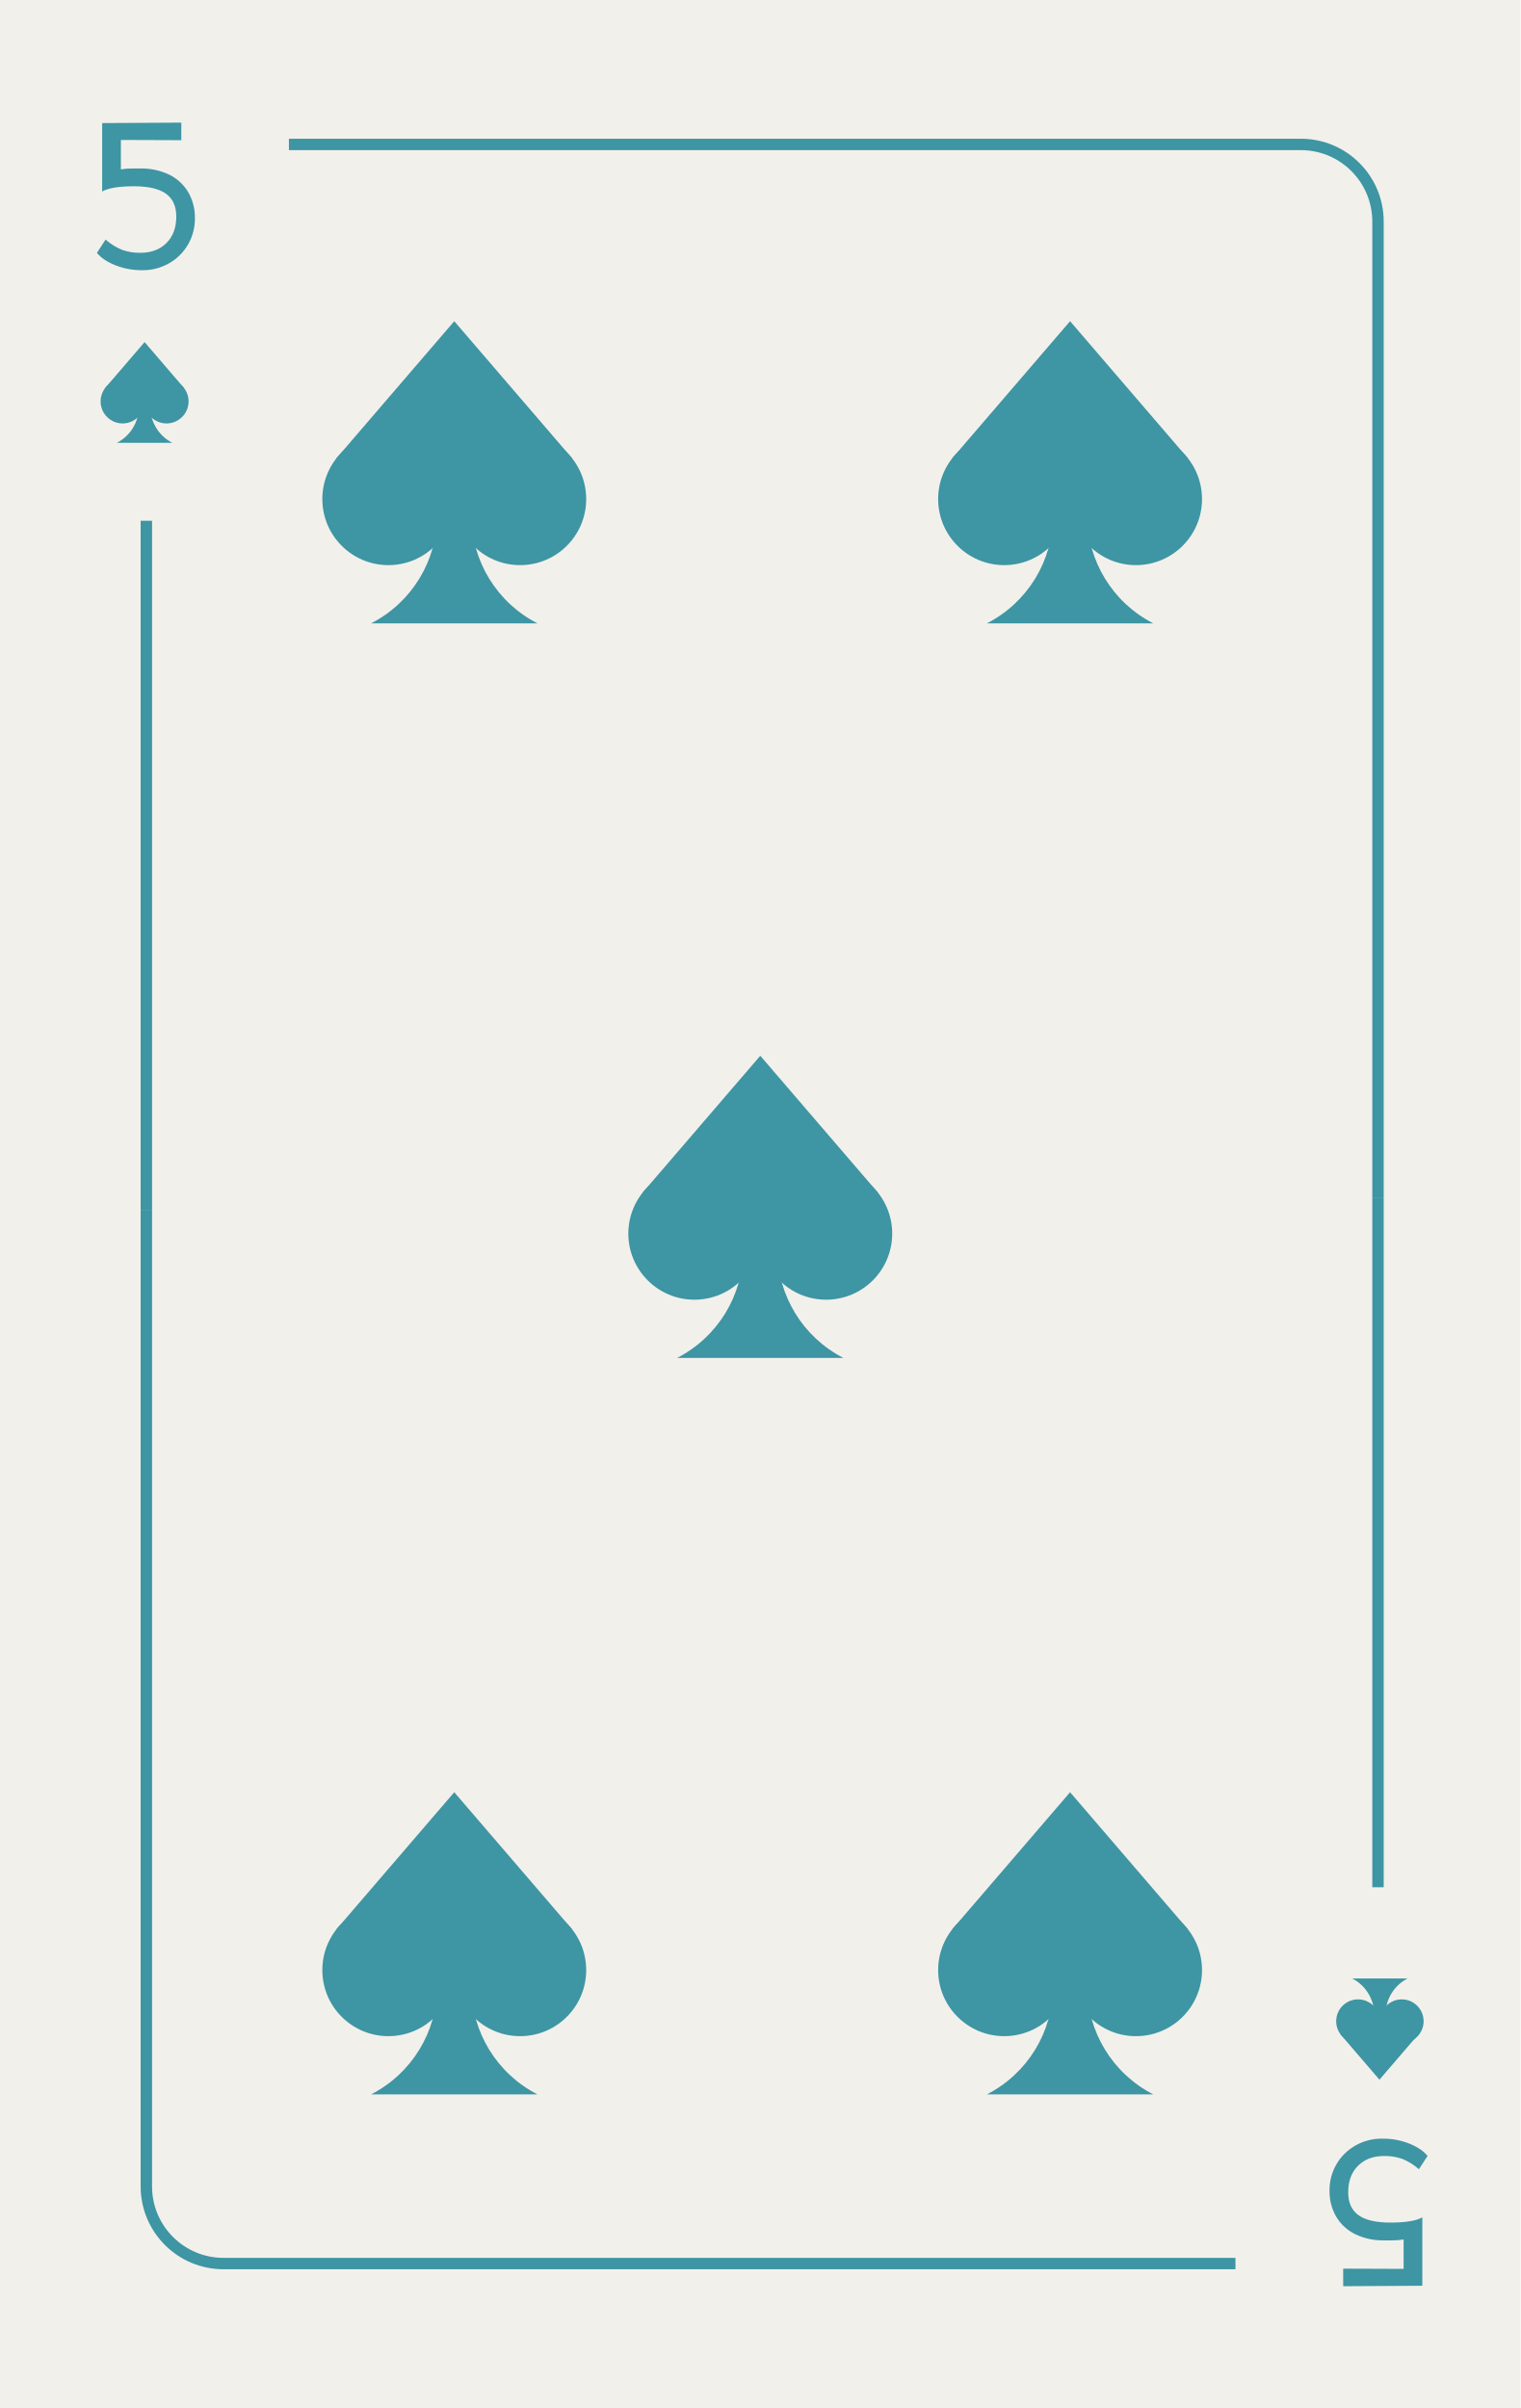
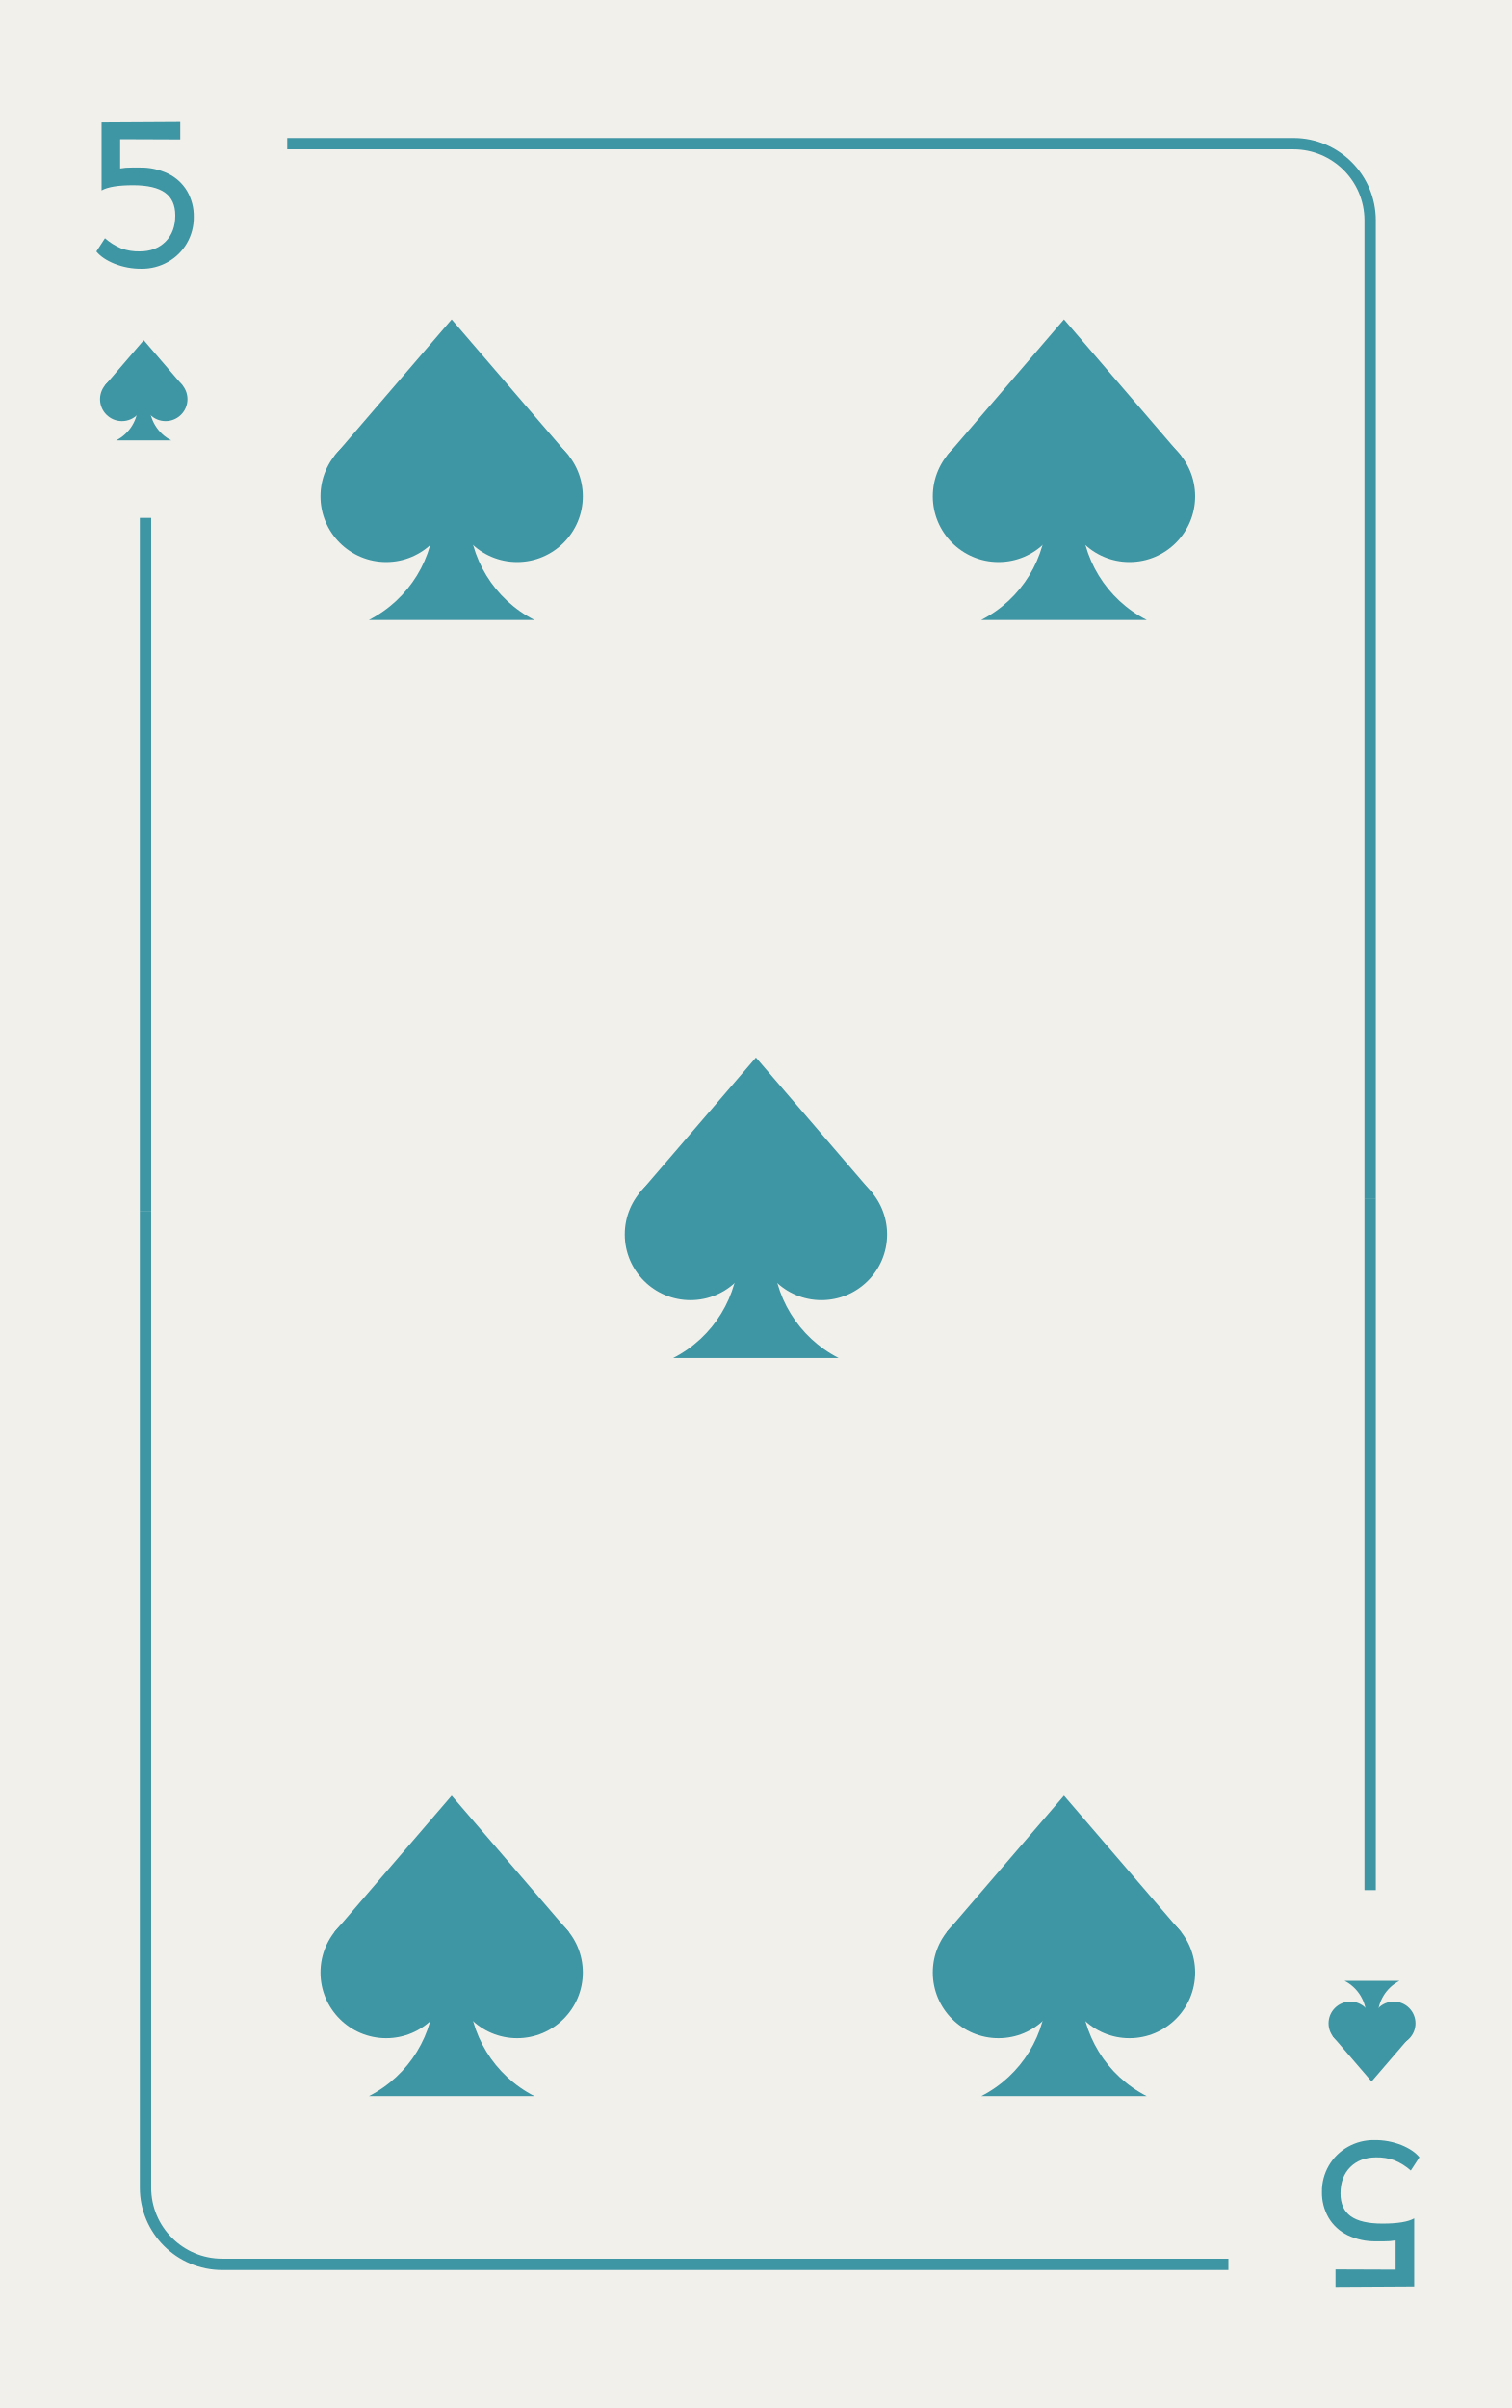
- <svg xmlns="http://www.w3.org/2000/svg" viewBox="0 0 800 1267">
+ <svg xmlns="http://www.w3.org/2000/svg" viewBox="0 0 800 1274">
  <defs>
    <style>.cls-1{fill:#f2f0eb;}.cls-2{fill:#3e95a3;}</style>
  </defs>
  <g id="Layer_2" data-name="Layer 2">
-     <rect class="cls-1" width="800" height="1267" />
+     <rect class="cls-1" width="800" height="1274" />
  </g>
  <g id="Layer_1" data-name="Layer 1">
    <polygon class="cls-2" points="96.75 204.07 76.07 210.66 55.39 204.07 76.07 180 96.75 204.07" />
    <circle class="cls-2" cx="64.52" cy="211.2" r="11.59" />
    <circle class="cls-2" cx="87.62" cy="211.2" r="11.59" />
    <path class="cls-2" d="M90.66,233H61.47a21.27,21.27,0,0,0,11.59-18.94V205h6v9.06A21.28,21.28,0,0,0,90.66,233Z" />
    <polygon class="cls-2" points="301.05 241.21 239 260.98 176.95 241.21 239 169 301.05 241.21" />
    <circle class="cls-2" cx="204.35" cy="262.59" r="34.76" />
    <circle class="cls-2" cx="273.65" cy="262.59" r="34.76" />
    <path class="cls-2" d="M282.79,328H195.21A63.84,63.84,0,0,0,230,271.17V244H248v27.17A63.84,63.84,0,0,0,282.79,328Z" />
    <polygon class="cls-2" points="625.04 241.21 563 260.98 500.95 241.21 563 169 625.04 241.21" />
    <circle class="cls-2" cx="528.35" cy="262.59" r="34.76" />
    <circle class="cls-2" cx="597.65" cy="262.59" r="34.76" />
    <path class="cls-2" d="M606.79,328H519.21A63.84,63.84,0,0,0,554,271.17V244H572v27.17A63.84,63.84,0,0,0,606.79,328Z" />
-     <polygon class="cls-2" points="462.05 627.71 400 647.48 337.95 627.71 400 555.5 462.05 627.71" />
-     <circle class="cls-2" cx="365.35" cy="649.09" r="34.76" />
-     <circle class="cls-2" cx="434.65" cy="649.09" r="34.76" />
-     <path class="cls-2" d="M443.79,714.5H356.21A63.84,63.84,0,0,0,391,657.67V630.5H409v27.17a63.84,63.84,0,0,0,34.76,56.83Z" />
-     <polygon class="cls-2" points="301.05 1015.21 239 1034.98 176.95 1015.21 239 943 301.05 1015.21" />
-     <circle class="cls-2" cx="204.35" cy="1036.59" r="34.76" />
-     <circle class="cls-2" cx="273.65" cy="1036.59" r="34.76" />
-     <path class="cls-2" d="M282.79,1102H195.21A63.84,63.84,0,0,0,230,1045.17V1018H248v27.17A63.84,63.84,0,0,0,282.79,1102Z" />
-     <polygon class="cls-2" points="625.04 1015.21 563 1034.98 500.95 1015.21 563 943 625.04 1015.21" />
-     <circle class="cls-2" cx="528.35" cy="1036.59" r="34.76" />
-     <circle class="cls-2" cx="597.65" cy="1036.59" r="34.76" />
-     <path class="cls-2" d="M606.79,1102H519.21A63.84,63.84,0,0,0,554,1045.17V1018H572v27.17A63.84,63.84,0,0,0,606.79,1102Z" />
-     <polygon class="cls-2" points="705.08 1070.18 725.76 1063.59 746.45 1070.18 725.76 1094.25 705.08 1070.18" />
-     <circle class="cls-2" cx="737.5" cy="1063.5" r="11.5" />
-     <circle class="cls-2" cx="714.5" cy="1063.5" r="11.5" />
-     <path class="cls-2" d="M711.45,1041h29.09A21.27,21.27,0,0,0,729,1059.91V1069h-6v-9.09A21.26,21.26,0,0,0,711.45,1041Z" />
+     <polygon class="cls-2" points="462.05 631.71 400 651.48 337.95 631.71 400 559.5 462.05 631.71" />
+     <circle class="cls-2" cx="365.35" cy="653.09" r="34.76" />
+     <circle class="cls-2" cx="434.65" cy="653.09" r="34.76" />
+     <path class="cls-2" d="M443.79,718.5H356.21A63.84,63.84,0,0,0,391,661.67V634.5H409v27.17a63.84,63.84,0,0,0,34.76,56.83Z" />
+     <polygon class="cls-2" points="301.05 1022.21 239 1041.98 176.95 1022.21 239 950 301.05 1022.21" />
+     <circle class="cls-2" cx="204.35" cy="1043.59" r="34.76" />
+     <circle class="cls-2" cx="273.65" cy="1043.59" r="34.76" />
+     <path class="cls-2" d="M282.79,1109H195.21A63.84,63.84,0,0,0,230,1052.17V1025H248v27.17A63.84,63.84,0,0,0,282.79,1109Z" />
+     <polygon class="cls-2" points="625.04 1022.21 563 1041.98 500.95 1022.21 563 950 625.04 1022.21" />
+     <circle class="cls-2" cx="528.35" cy="1043.59" r="34.76" />
+     <circle class="cls-2" cx="597.65" cy="1043.59" r="34.76" />
+     <path class="cls-2" d="M606.79,1109H519.21A63.84,63.84,0,0,0,554,1052.17V1025H572v27.17A63.84,63.84,0,0,0,606.79,1109Z" />
+     <polygon class="cls-2" points="705.08 1077.18 725.76 1070.59 746.45 1077.18 725.76 1101.25 705.08 1077.18" />
+     <circle class="cls-2" cx="737.5" cy="1070.5" r="11.5" />
+     <circle class="cls-2" cx="714.5" cy="1070.5" r="11.5" />
+     <path class="cls-2" d="M711.45,1048h29.09A21.27,21.27,0,0,0,729,1066.91V1076h-6v-9.09A21.26,21.26,0,0,0,711.45,1048Z" />
    <path class="cls-2" d="M60.59,139.53q-6.48-2.64-9.6-6.48l4.56-7a30.93,30.93,0,0,0,8.64,5.4,27.22,27.22,0,0,0,9.72,1.56q8.52,0,13.68-5.16T92.75,114q0-8.16-5.4-12.06T70.55,98q-12,0-16.8,2.76v-36l41.64-.24v9.24l-31.8-.12V89.13a33.3,33.3,0,0,1,6.12-.48h4.2A33.4,33.4,0,0,1,89,91.89a23.71,23.71,0,0,1,10,9.18,26.32,26.32,0,0,1,3.54,13.74,27,27,0,0,1-3.66,13.92,26.72,26.72,0,0,1-10,9.84,27.68,27.68,0,0,1-14,3.6A37.84,37.84,0,0,1,60.59,139.53Z" />
-     <rect class="cls-2" x="74" y="274" width="6" height="363" />
-     <path class="cls-2" d="M728,630h-6V116.54A37.58,37.58,0,0,0,684.46,79H152V73H684.46A43.59,43.59,0,0,1,728,116.54Z" />
-     <path class="cls-2" d="M741.48,1127.88q6.48,2.64,9.6,6.48l-4.56,7a30.93,30.93,0,0,0-8.64-5.4,27.22,27.22,0,0,0-9.72-1.56q-8.52,0-13.68,5.16t-5.16,13.92q0,8.16,5.4,12.06t16.8,3.9q12,0,16.8-2.76v36l-41.64.24v-9.24l31.8.12v-15.48a33.3,33.3,0,0,1-6.12.48h-4.2a33.4,33.4,0,0,1-15.12-3.24,23.71,23.71,0,0,1-10-9.18,26.32,26.32,0,0,1-3.54-13.74,27,27,0,0,1,3.66-13.92,26.72,26.72,0,0,1,10-9.84,27.68,27.68,0,0,1,14-3.6A37.84,37.84,0,0,1,741.48,1127.88Z" />
-     <rect class="cls-2" x="722" y="630" width="6" height="363" />
-     <path class="cls-2" d="M650,1194H117.54A43.59,43.59,0,0,1,74,1150.46V637h6v513.46A37.58,37.58,0,0,0,117.54,1188H650Z" />
+     <rect class="cls-2" x="74" y="274" width="6" height="367" />
+     <path class="cls-2" d="M728,634h-6V116.54A37.58,37.58,0,0,0,684.46,79H152V73H684.46A43.59,43.59,0,0,1,728,116.54Z" />
+     <path class="cls-2" d="M741.48,1134.88q6.48,2.64,9.6,6.48l-4.56,7a30.93,30.93,0,0,0-8.64-5.4,27.22,27.22,0,0,0-9.72-1.56q-8.52,0-13.68,5.16t-5.16,13.92q0,8.16,5.4,12.06t16.8,3.9q12,0,16.8-2.76v36l-41.64.24v-9.24l31.8.12v-15.48a33.3,33.3,0,0,1-6.12.48h-4.2a33.4,33.4,0,0,1-15.12-3.24,23.71,23.71,0,0,1-10-9.18,26.32,26.32,0,0,1-3.54-13.74,27,27,0,0,1,3.66-13.92,26.72,26.72,0,0,1,10-9.84,27.68,27.68,0,0,1,14-3.6A37.84,37.84,0,0,1,741.48,1134.88Z" />
+     <rect class="cls-2" x="722" y="634" width="6" height="366" />
+     <path class="cls-2" d="M650,1201H117.54A43.59,43.59,0,0,1,74,1157.46V641h6v516.46A37.58,37.58,0,0,0,117.54,1195H650Z" />
  </g>
</svg>
